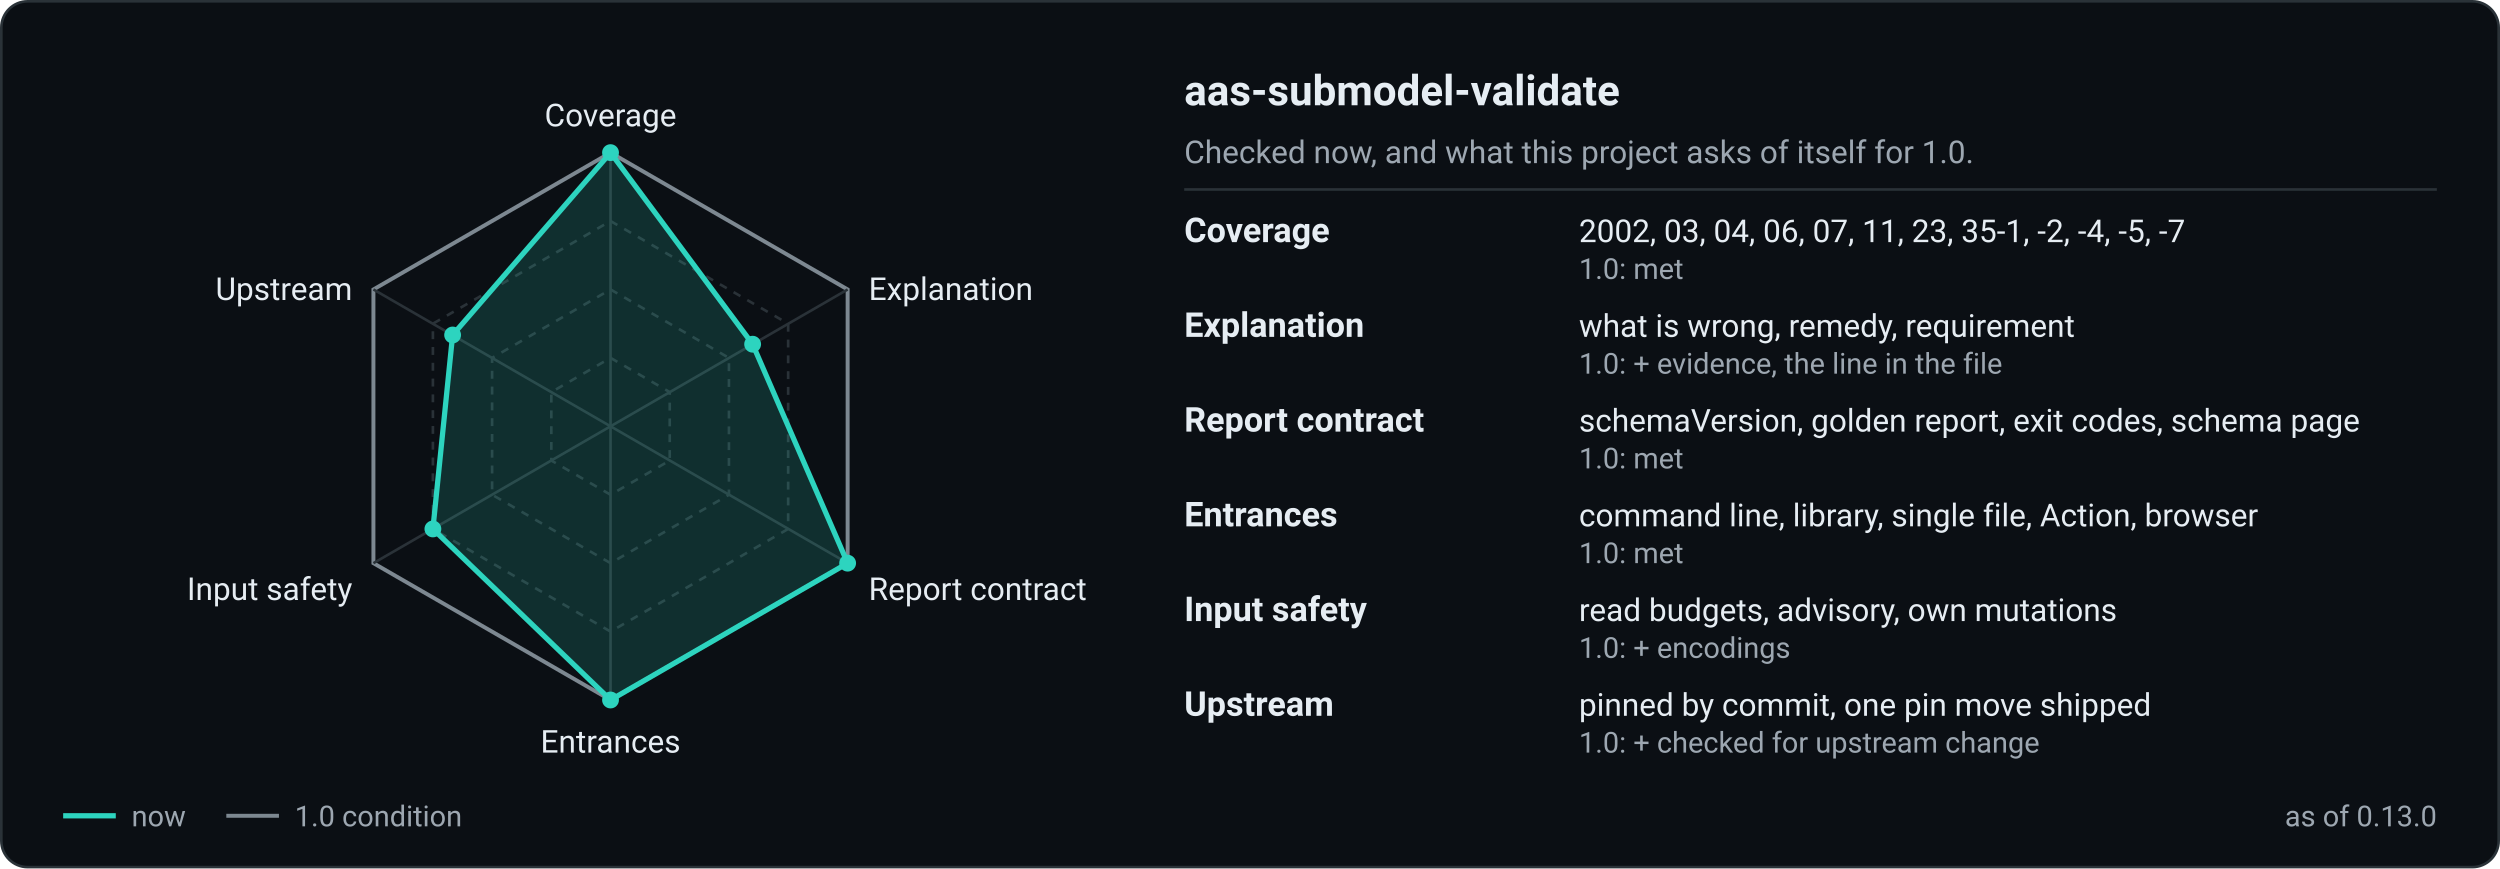
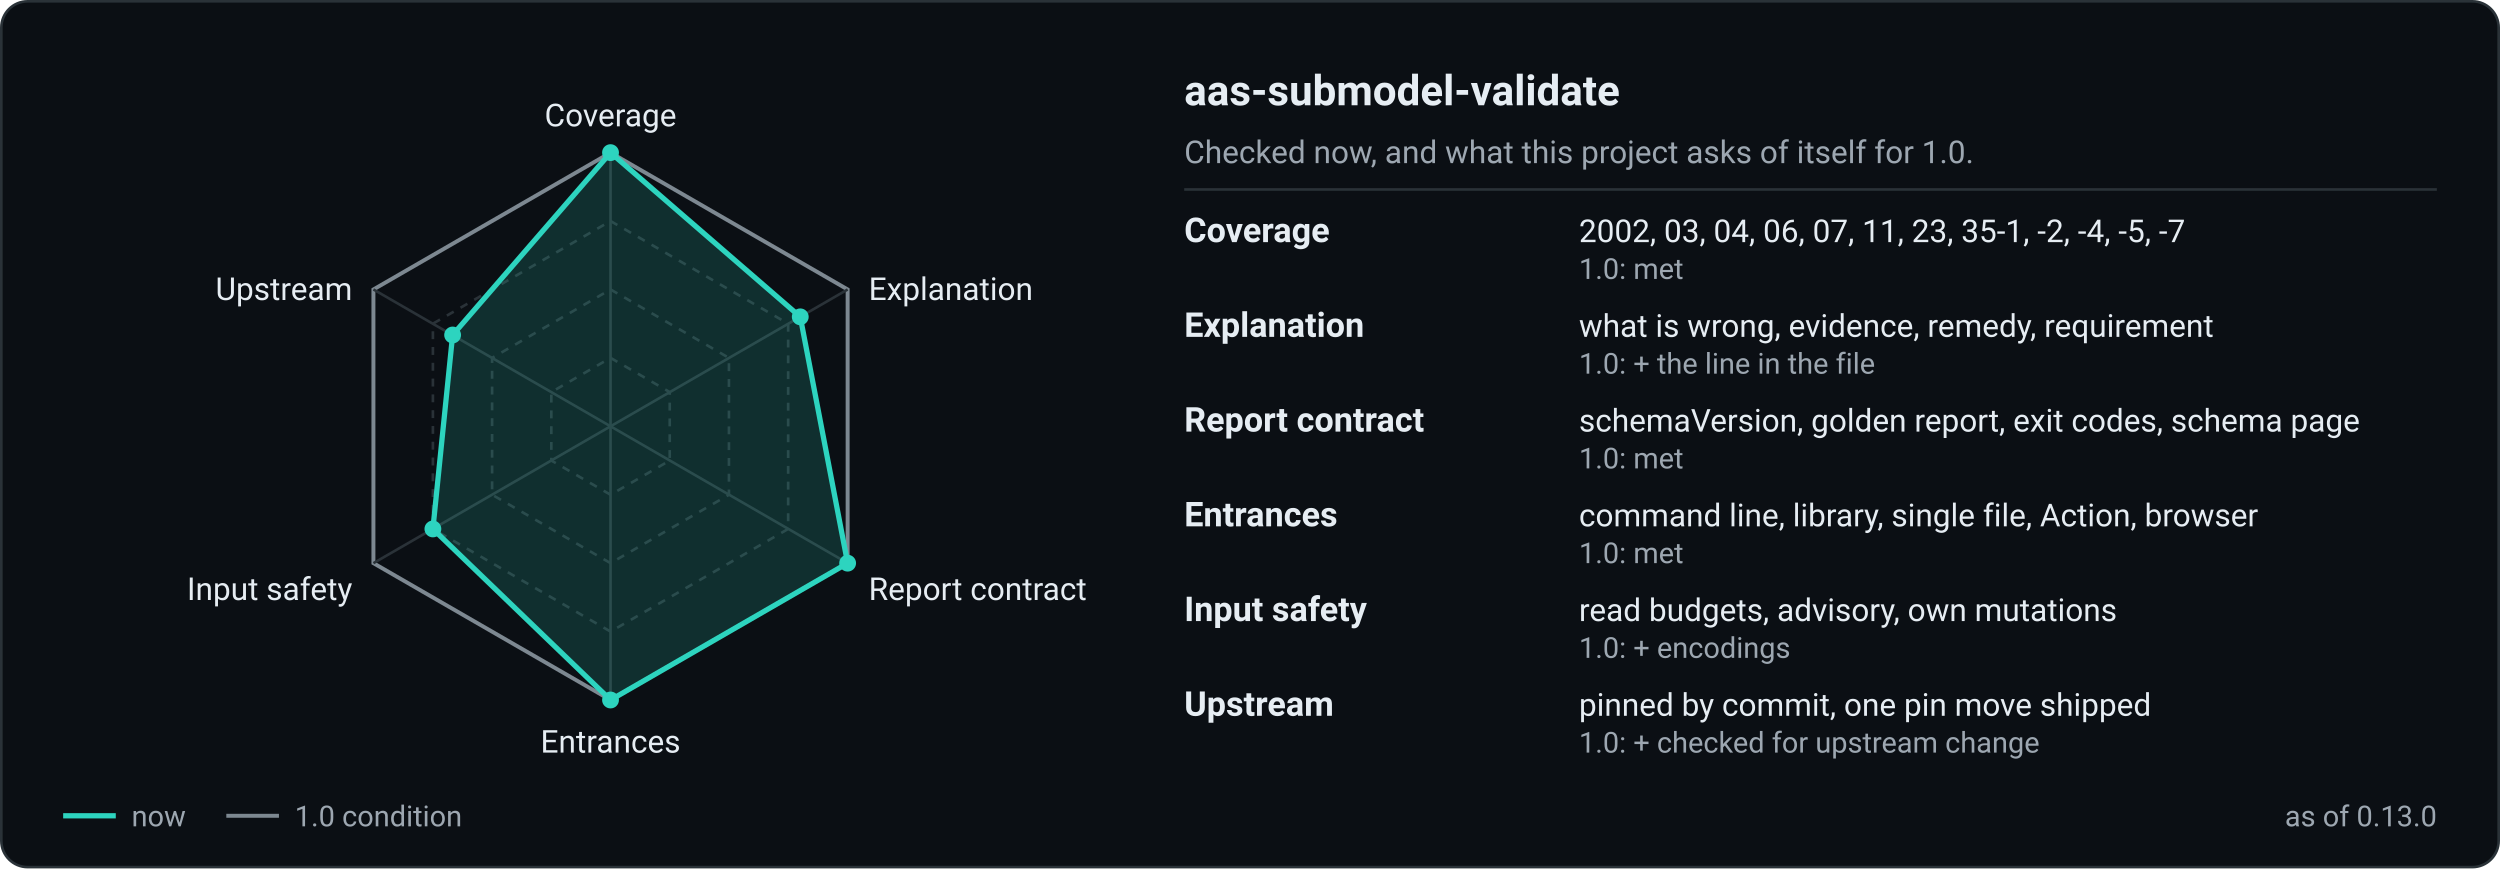
<svg xmlns="http://www.w3.org/2000/svg" width="950" height="330" viewBox="0 0 950 330" role="img" aria-labelledby="t d">
  <rect x="0.5" y="0.5" width="949" height="329" rx="10" fill="#0b0f14" stroke="#2a3238" />
  <polygon points="232.0,136.0 254.5,149.0 254.5,175.0 232.0,188.0 209.5,175.0 209.5,149.0" fill="none" stroke="#2a3238" stroke-width="1" stroke-dasharray="3 3" />
  <polygon points="232.0,110.0 277.0,136.0 277.0,188.0 232.0,214.0 187.0,188.0 187.0,136.0" fill="none" stroke="#2a3238" stroke-width="1" stroke-dasharray="3 3" />
  <polygon points="232.0,84.0 299.5,123.0 299.5,201.0 232.0,240.0 164.5,201.0 164.5,123.0" fill="none" stroke="#2a3238" stroke-width="1" stroke-dasharray="3 3" />
  <polygon points="232.0,58.0 322.1,110.0 322.1,214.0 232.0,266.0 141.9,214.0 141.9,110.0" fill="none" stroke="#7d8891" stroke-width="1.5" />
  <line x1="232" y1="162" x2="232.0" y2="58.0" stroke="#2a3238" stroke-width="1" />
  <line x1="232" y1="162" x2="322.1" y2="110.0" stroke="#2a3238" stroke-width="1" />
  <line x1="232" y1="162" x2="322.1" y2="214.0" stroke="#2a3238" stroke-width="1" />
  <line x1="232" y1="162" x2="232.0" y2="266.0" stroke="#2a3238" stroke-width="1" />
  <line x1="232" y1="162" x2="141.9" y2="214.0" stroke="#2a3238" stroke-width="1" />
  <line x1="232" y1="162" x2="141.9" y2="110.0" stroke="#2a3238" stroke-width="1" />
-   <polygon points="232.0,58.0 286.0,130.8 322.1,214.0 232.0,266.0 164.5,201.0 172.0,127.3" fill="#2dd4bf" fill-opacity="0.16" stroke="#2dd4bf" stroke-width="2" stroke-linejoin="round" />
+   <polygon points="232.0,58.0 304.1,120.4 322.1,214.0 232.0,266.0 164.5,201.0 172.0,127.3" fill="#2dd4bf" fill-opacity="0.16" stroke="#2dd4bf" stroke-width="2" stroke-linejoin="round" />
  <circle cx="232.0" cy="58.0" r="3.2" fill="#2dd4bf" />
-   <circle cx="286.0" cy="130.8" r="3.2" fill="#2dd4bf" />
+   <circle cx="304.1" cy="120.4" r="3.2" fill="#2dd4bf" />
  <circle cx="322.1" cy="214.0" r="3.2" fill="#2dd4bf" />
  <circle cx="232.0" cy="266.0" r="3.2" fill="#2dd4bf" />
  <circle cx="164.5" cy="201.0" r="3.2" fill="#2dd4bf" />
  <circle cx="172.0" cy="127.3" r="3.2" fill="#2dd4bf" />
  <text x="232.0" y="48.0" text-anchor="middle" font-family="-apple-system, 'Segoe UI', Roboto, 'Helvetica Neue', Arial, sans-serif" font-size="12" fill="#e6edf3">Coverage</text>
  <text x="330.1" y="114.0" text-anchor="start" font-family="-apple-system, 'Segoe UI', Roboto, 'Helvetica Neue', Arial, sans-serif" font-size="12" fill="#e6edf3">Explanation</text>
  <text x="330.1" y="228.0" text-anchor="start" font-family="-apple-system, 'Segoe UI', Roboto, 'Helvetica Neue', Arial, sans-serif" font-size="12" fill="#e6edf3">Report contract</text>
  <text x="232.0" y="286.0" text-anchor="middle" font-family="-apple-system, 'Segoe UI', Roboto, 'Helvetica Neue', Arial, sans-serif" font-size="12" fill="#e6edf3">Entrances</text>
  <text x="133.9" y="228.0" text-anchor="end" font-family="-apple-system, 'Segoe UI', Roboto, 'Helvetica Neue', Arial, sans-serif" font-size="12" fill="#e6edf3">Input safety</text>
  <text x="133.9" y="114.0" text-anchor="end" font-family="-apple-system, 'Segoe UI', Roboto, 'Helvetica Neue', Arial, sans-serif" font-size="12" fill="#e6edf3">Upstream</text>
  <line x1="24" y1="310" x2="44" y2="310" stroke="#2dd4bf" stroke-width="2" />
  <text x="50" y="314" font-family="-apple-system, 'Segoe UI', Roboto, 'Helvetica Neue', Arial, sans-serif" font-size="11" fill="#9da7b1">now</text>
  <line x1="86" y1="310" x2="106" y2="310" stroke="#7d8891" stroke-width="1.5" />
  <text x="112" y="314" font-family="-apple-system, 'Segoe UI', Roboto, 'Helvetica Neue', Arial, sans-serif" font-size="11" fill="#9da7b1">1.0 condition</text>
  <text x="926" y="314" text-anchor="end" font-family="-apple-system, 'Segoe UI', Roboto, 'Helvetica Neue', Arial, sans-serif" font-size="11" fill="#9da7b1">as of 0.13.0</text>
  <text x="450" y="40" font-family="-apple-system, 'Segoe UI', Roboto, 'Helvetica Neue', Arial, sans-serif" font-size="16" font-weight="600" fill="#e6edf3">aas-submodel-validate</text>
  <text x="450" y="62" font-family="-apple-system, 'Segoe UI', Roboto, 'Helvetica Neue', Arial, sans-serif" font-size="12" fill="#9da7b1">Checked now, and what this project asks of itself for 1.0.</text>
  <line x1="450" y1="72" x2="926" y2="72" stroke="#2a3238" />
  <text x="450" y="92" font-family="-apple-system, 'Segoe UI', Roboto, 'Helvetica Neue', Arial, sans-serif" font-size="13" font-weight="600" fill="#e6edf3">Coverage</text>
  <text x="600" y="92" font-family="-apple-system, 'Segoe UI', Roboto, 'Helvetica Neue', Arial, sans-serif" font-size="12" fill="#e6edf3">2002, 03, 04, 06, 07, 11, 23, 35-1, -2, -4, -5, -7</text>
  <text x="600" y="106" font-family="-apple-system, 'Segoe UI', Roboto, 'Helvetica Neue', Arial, sans-serif" font-size="11" fill="#9da7b1">1.0: met</text>
  <text x="450" y="128" font-family="-apple-system, 'Segoe UI', Roboto, 'Helvetica Neue', Arial, sans-serif" font-size="13" font-weight="600" fill="#e6edf3">Explanation</text>
-   <text x="600" y="128" font-family="-apple-system, 'Segoe UI', Roboto, 'Helvetica Neue', Arial, sans-serif" font-size="12" fill="#e6edf3">what is wrong, remedy, requirement</text>
-   <text x="600" y="142" font-family="-apple-system, 'Segoe UI', Roboto, 'Helvetica Neue', Arial, sans-serif" font-size="11" fill="#9da7b1">1.0: + evidence, the line in the file</text>
+   <text x="600" y="128" font-family="-apple-system, 'Segoe UI', Roboto, 'Helvetica Neue', Arial, sans-serif" font-size="12" fill="#e6edf3">what is wrong, evidence, remedy, requirement</text>
+   <text x="600" y="142" font-family="-apple-system, 'Segoe UI', Roboto, 'Helvetica Neue', Arial, sans-serif" font-size="11" fill="#9da7b1">1.0: + the line in the file</text>
  <text x="450" y="164" font-family="-apple-system, 'Segoe UI', Roboto, 'Helvetica Neue', Arial, sans-serif" font-size="13" font-weight="600" fill="#e6edf3">Report contract</text>
  <text x="600" y="164" font-family="-apple-system, 'Segoe UI', Roboto, 'Helvetica Neue', Arial, sans-serif" font-size="12" fill="#e6edf3">schemaVersion, golden report, exit codes, schema page</text>
  <text x="600" y="178" font-family="-apple-system, 'Segoe UI', Roboto, 'Helvetica Neue', Arial, sans-serif" font-size="11" fill="#9da7b1">1.0: met</text>
  <text x="450" y="200" font-family="-apple-system, 'Segoe UI', Roboto, 'Helvetica Neue', Arial, sans-serif" font-size="13" font-weight="600" fill="#e6edf3">Entrances</text>
  <text x="600" y="200" font-family="-apple-system, 'Segoe UI', Roboto, 'Helvetica Neue', Arial, sans-serif" font-size="12" fill="#e6edf3">command line, library, single file, Action, browser</text>
  <text x="600" y="214" font-family="-apple-system, 'Segoe UI', Roboto, 'Helvetica Neue', Arial, sans-serif" font-size="11" fill="#9da7b1">1.0: met</text>
  <text x="450" y="236" font-family="-apple-system, 'Segoe UI', Roboto, 'Helvetica Neue', Arial, sans-serif" font-size="13" font-weight="600" fill="#e6edf3">Input safety</text>
  <text x="600" y="236" font-family="-apple-system, 'Segoe UI', Roboto, 'Helvetica Neue', Arial, sans-serif" font-size="12" fill="#e6edf3">read budgets, advisory, own mutations</text>
  <text x="600" y="250" font-family="-apple-system, 'Segoe UI', Roboto, 'Helvetica Neue', Arial, sans-serif" font-size="11" fill="#9da7b1">1.0: + encodings</text>
  <text x="450" y="272" font-family="-apple-system, 'Segoe UI', Roboto, 'Helvetica Neue', Arial, sans-serif" font-size="13" font-weight="600" fill="#e6edf3">Upstream</text>
  <text x="600" y="272" font-family="-apple-system, 'Segoe UI', Roboto, 'Helvetica Neue', Arial, sans-serif" font-size="12" fill="#e6edf3">pinned by commit, one pin move shipped</text>
  <text x="600" y="286" font-family="-apple-system, 'Segoe UI', Roboto, 'Helvetica Neue', Arial, sans-serif" font-size="11" fill="#9da7b1">1.0: + checked for upstream change</text>
</svg>
